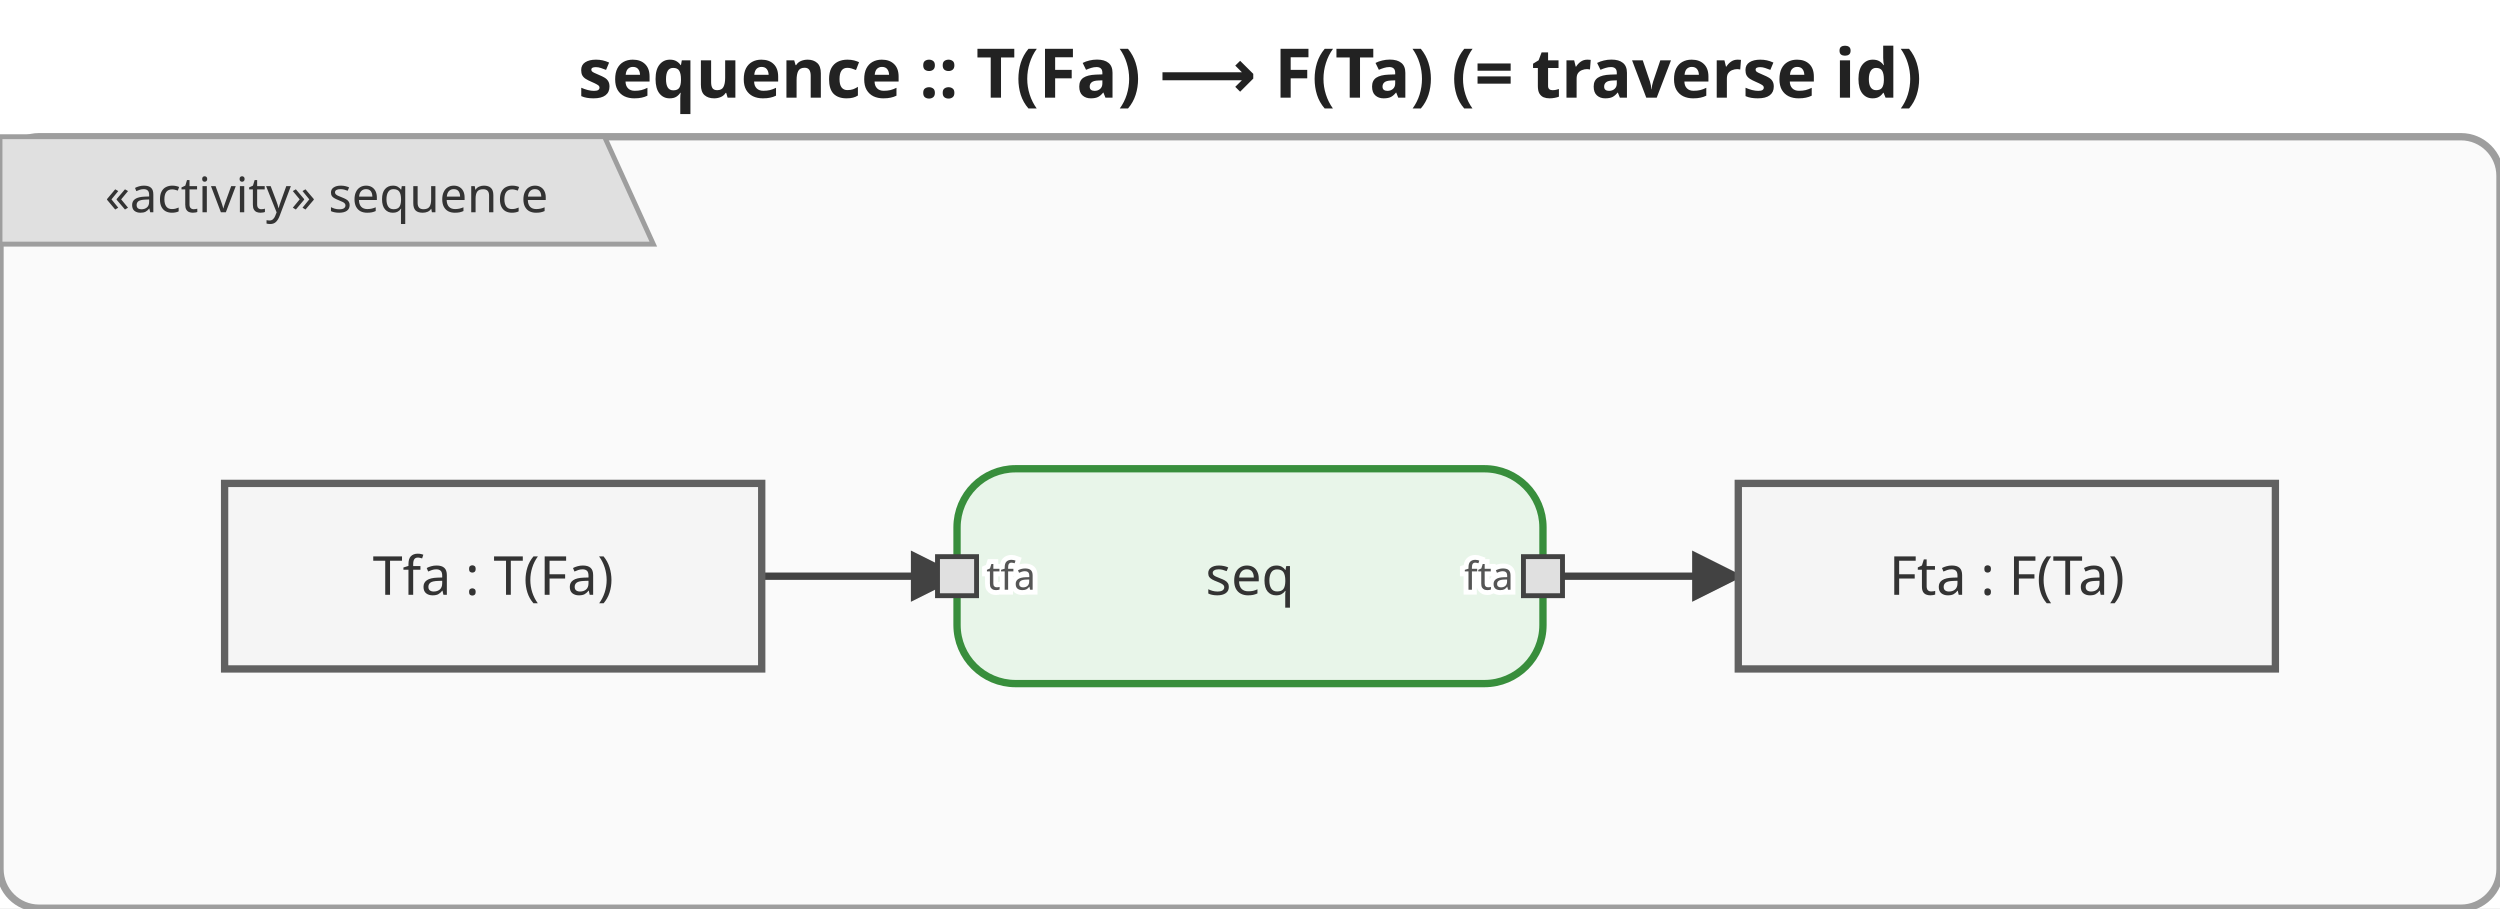
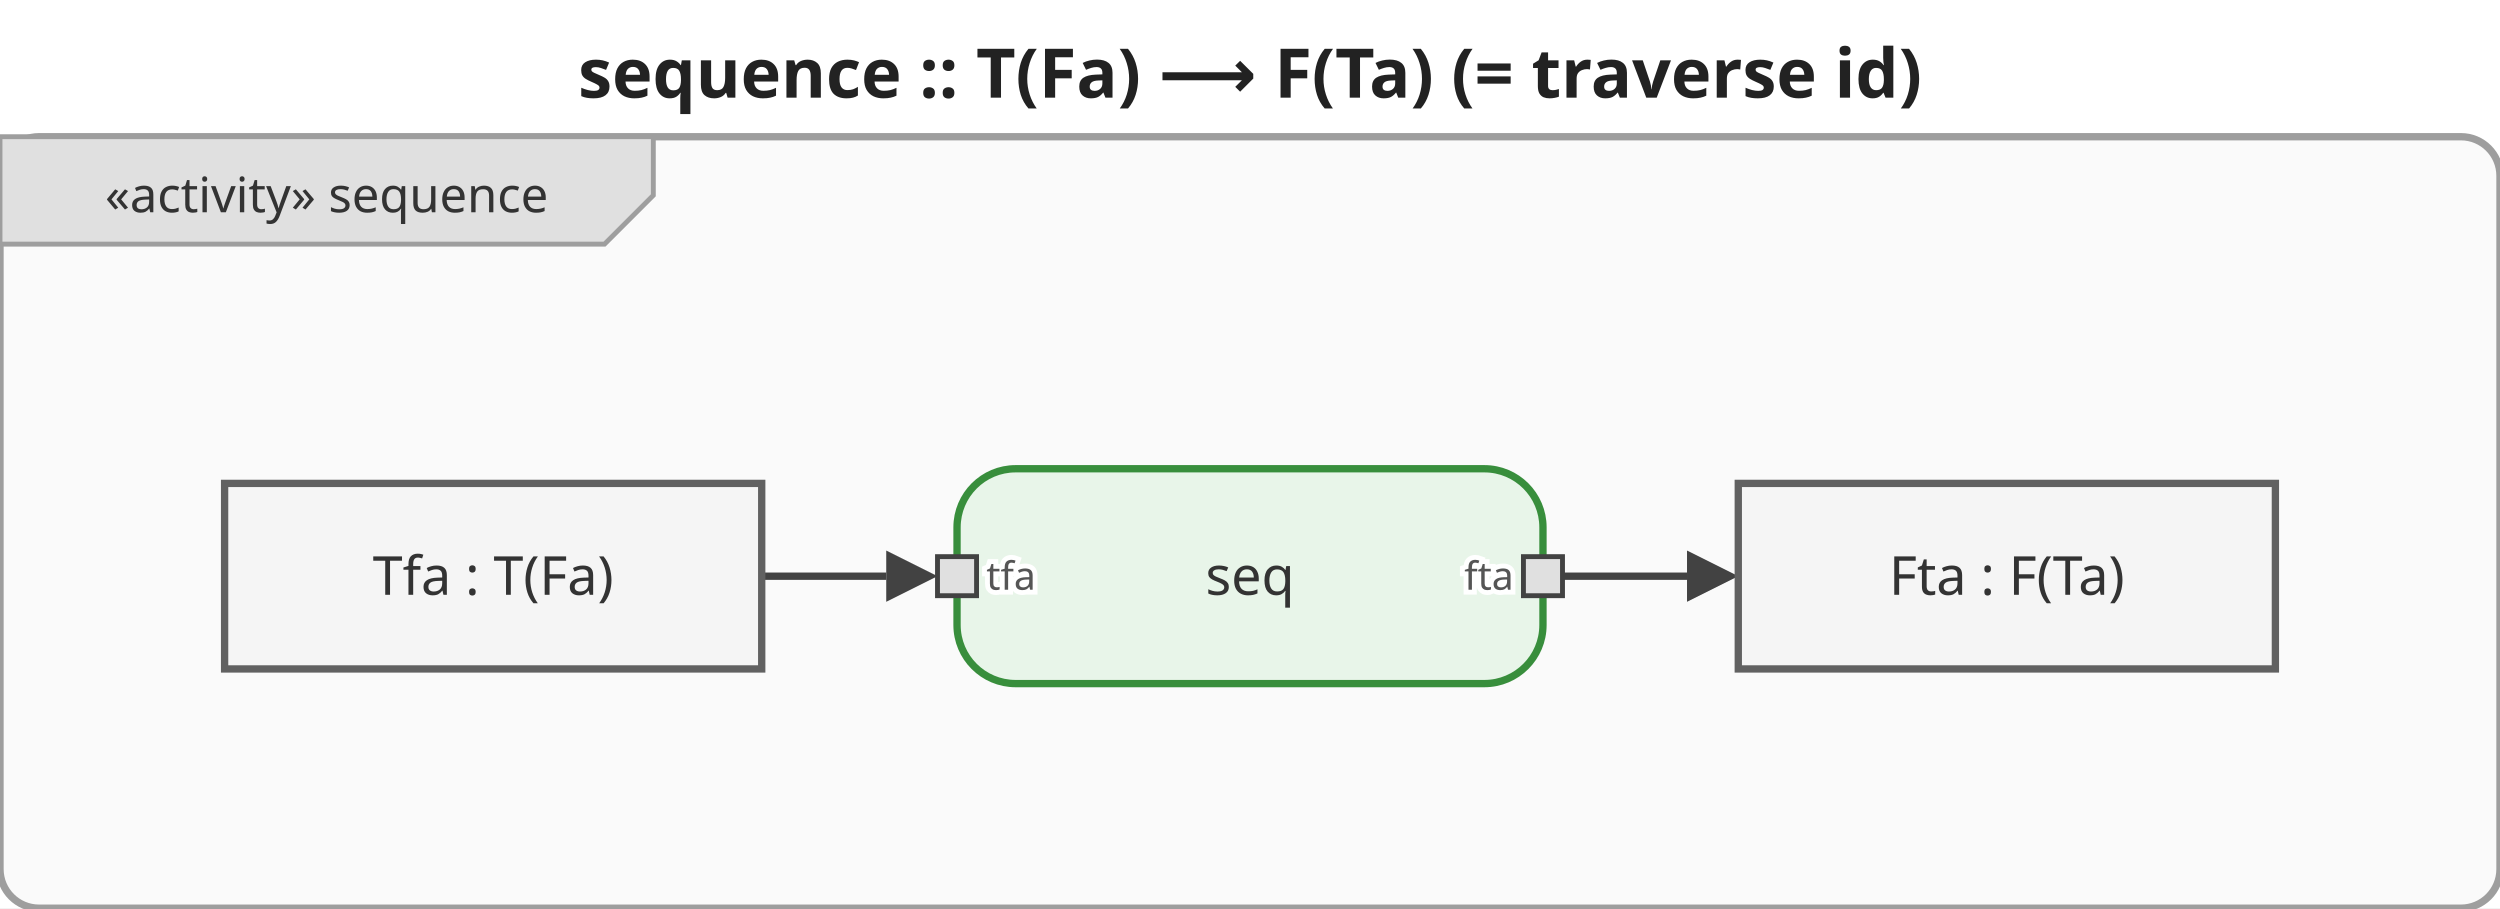
<svg xmlns="http://www.w3.org/2000/svg" viewBox="0 0 512 186" width="512" height="186">
  <defs>
-     <marker id="arrowFilled" viewBox="0 0 10 10" refX="9" refY="5" markerWidth="7" markerHeight="7" orient="auto-start-reverse">
+     <marker id="arrowFilled" viewBox="0 0 10 10" refX="0" refY="5" markerWidth="7" markerHeight="7" orient="auto-start-reverse">
      <path d="M0,0 L10,5 L0,10 z" fill="#424242" />
    </marker>
-     <marker id="arrowOpen" viewBox="0 0 10 10" refX="9" refY="5" markerWidth="7" markerHeight="7" orient="auto-start-reverse">
+     <marker id="arrowOpen" viewBox="0 0 10 10" refX="0" refY="5" markerWidth="7" markerHeight="7" orient="auto-start-reverse">
      <path d="M0,0 L10,5 L0,10" fill="none" stroke="#424242" stroke-width="1.5" />
    </marker>
-     <marker id="arrowHof" viewBox="0 0 10 10" refX="9" refY="5" markerWidth="7" markerHeight="7" orient="auto-start-reverse">
+     <marker id="arrowHof" viewBox="0 0 10 10" refX="0" refY="5" markerWidth="7" markerHeight="7" orient="auto-start-reverse">
      <path d="M0,0 L10,5 L0,10 z" fill="#00796b" />
    </marker>
  </defs>
  <rect width="512" height="186" fill="white" />
  <text x="256.0" y="20" text-anchor="middle" font-size="14" font-weight="bold" font-family="sans-serif" fill="#222">sequence :: T(Fa) ⟶ F(Ta)  (= traverse id)</text>
  <g transform="translate(0,28)">
    <rect x="0" y="0" width="512" height="158" rx="8" fill="#fafafa" stroke="#9e9e9e" stroke-width="1.5" />
    <g class="activity-frame-tab">
-       <path d="M0,0 L123.8,0 L133.8,22 L0,22 Z" fill="#e0e0e0" stroke="#9e9e9e" stroke-width="1" />
+       <path d="M0,0 L133.8,0 L133.8,12 L123.8,22 L0,22 Z" fill="#e0e0e0" stroke="#9e9e9e" stroke-width="1" />
      <text x="66.9" y="12.0" text-anchor="middle" font-size="10" font-family="sans-serif" dominant-baseline="middle" fill="#333">«activity» sequence</text>
    </g>
    <g class="edge">
-       <path d="M156.0,90.0 C156.0,90.0 196.0,90.0 196.0,90.0" fill="none" stroke="#424242" stroke-width="1.5" marker-end="url(#arrowFilled)" />
+       <path d="M156.0,90.0 C156.0,90.0 181.5,90.0 181.5,90.0" fill="none" stroke="#424242" stroke-width="1.5" marker-end="url(#arrowFilled)" />
    </g>
    <g class="edge">
-       <path d="M316.0,90.0 C316.0,90.0 356.0,90.0 356.0,90.0" fill="none" stroke="#424242" stroke-width="1.5" marker-end="url(#arrowFilled)" />
+       <path d="M320.0,90.0 C320.0,90.0 345.5,90.0 345.5,90.0" fill="none" stroke="#424242" stroke-width="1.5" marker-end="url(#arrowFilled)" />
    </g>
    <g class="action-node">
      <rect x="196.0" y="68.0" width="120" height="44" rx="12" fill="#e8f5e9" stroke="#388e3c" stroke-width="1.5" />
      <text x="256.0" y="90.0" text-anchor="middle" font-size="11" font-family="sans-serif" dominant-baseline="middle" fill="#333">seq</text>
      <rect x="192.0" y="86.0" width="8" height="8" fill="#e0e0e0" stroke="#424242" stroke-width="1" />
      <text x="202.0" y="90.0" text-anchor="start" font-size="8" font-family="sans-serif" dominant-baseline="middle" fill="#555" stroke="white" stroke-width="2" paint-order="stroke fill">tfa</text>
      <rect x="312.0" y="86.0" width="8" height="8" fill="#e0e0e0" stroke="#424242" stroke-width="1" />
      <text x="310.0" y="90.0" text-anchor="end" font-size="8" font-family="sans-serif" dominant-baseline="middle" fill="#555" stroke="white" stroke-width="2" paint-order="stroke fill">fta</text>
    </g>
    <g class="object-node">
      <rect x="46.0" y="71.0" width="110" height="38" fill="#f5f5f5" stroke="#616161" stroke-width="1.5" />
      <text x="101.0" y="90.0" text-anchor="middle" font-size="11" font-family="sans-serif" dominant-baseline="middle" fill="#333">Tfa : T(Fa)</text>
    </g>
    <g class="object-node">
      <rect x="356.0" y="71.0" width="110" height="38" fill="#f5f5f5" stroke="#616161" stroke-width="1.5" />
      <text x="411.0" y="90.0" text-anchor="middle" font-size="11" font-family="sans-serif" dominant-baseline="middle" fill="#333">Fta : F(Ta)</text>
    </g>
  </g>
</svg>
